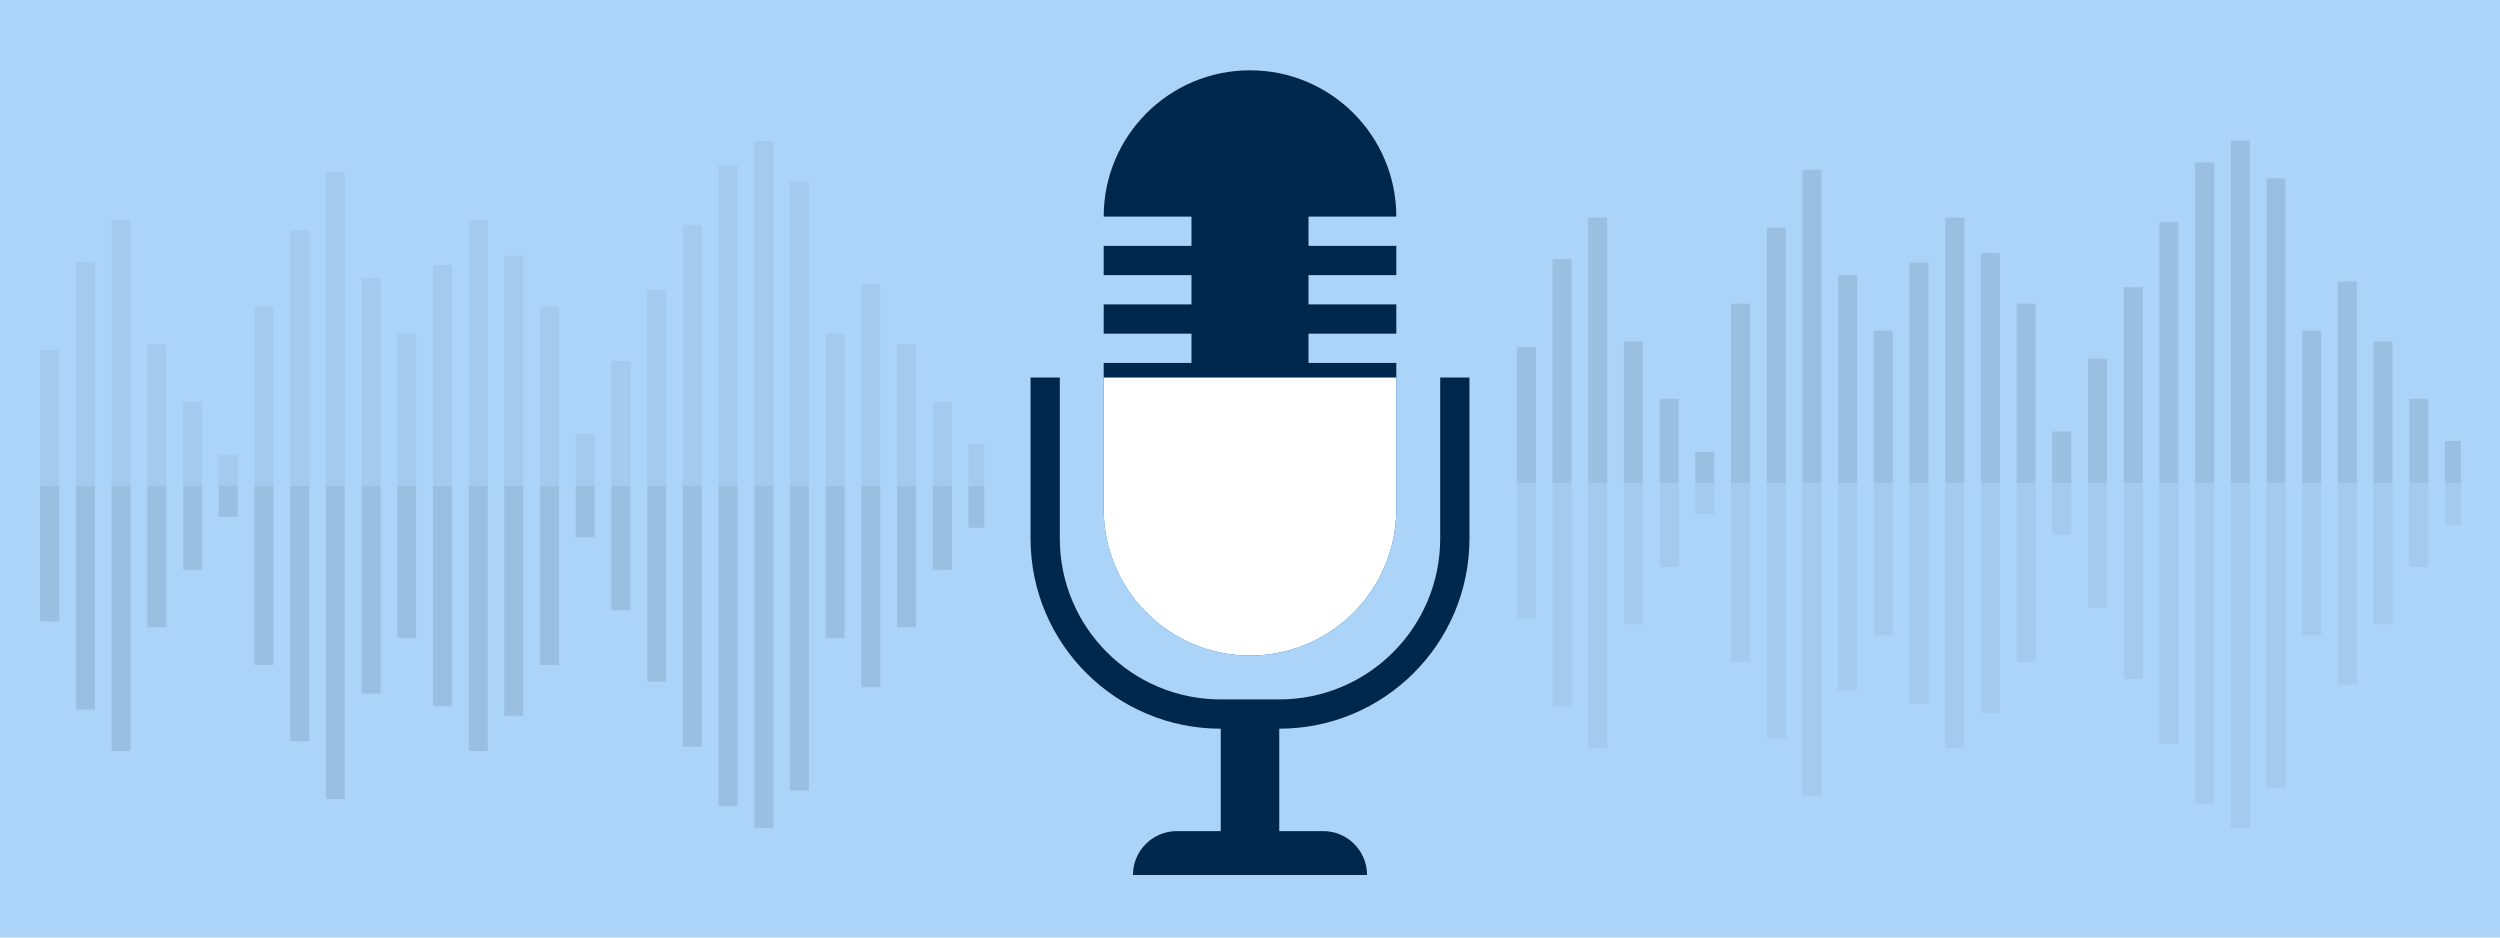
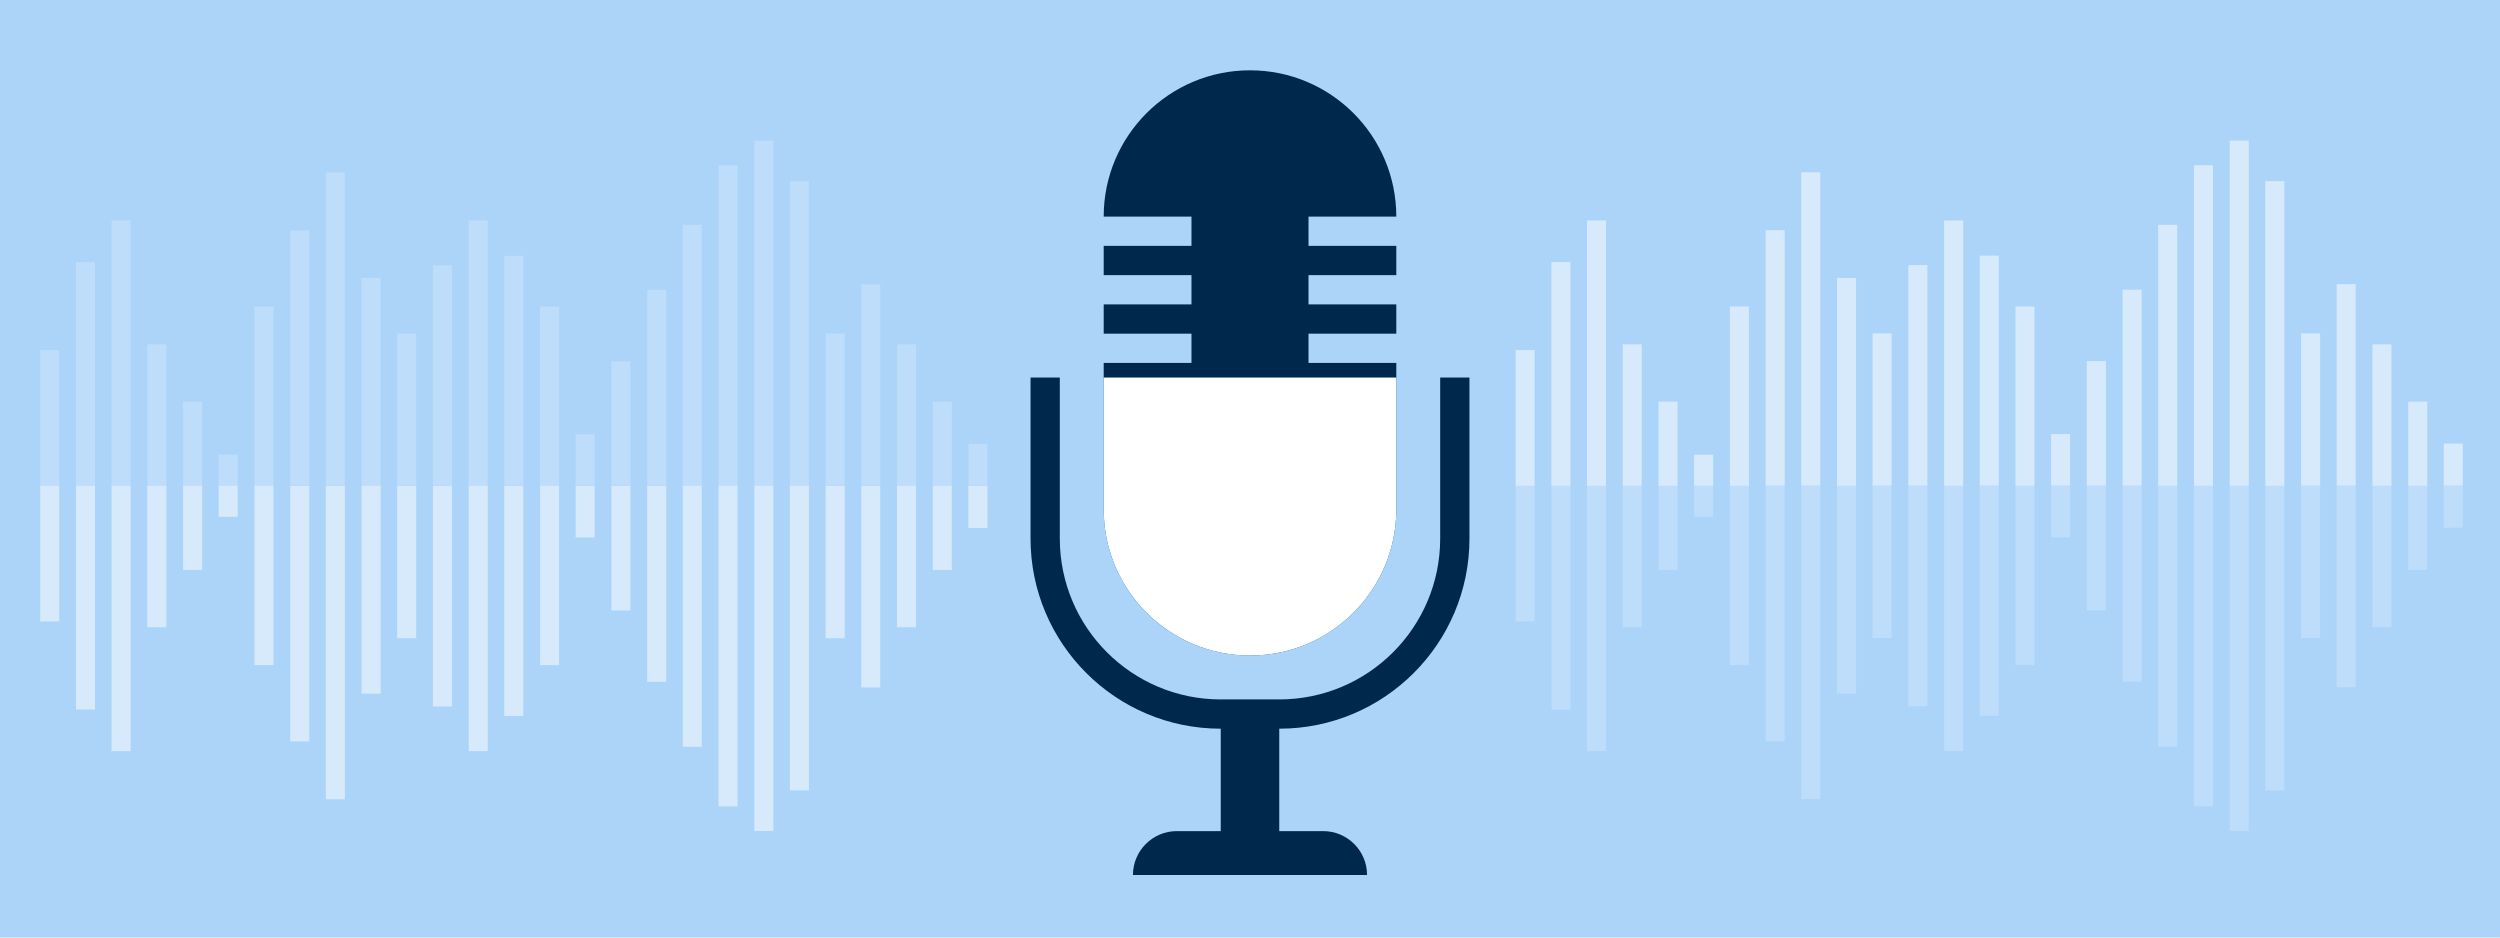
<svg xmlns="http://www.w3.org/2000/svg" width="320" height="120" viewBox="0 0 320 120" fill="none">
  <rect width="320" height="120" fill="#C0CEDB" />
-   <path d="M131.909 48.327V68.927C131.909 82.373 142.809 93.273 156.255 93.273V106.382H150.636C147.534 106.382 145.018 108.897 145.018 112H174.982C174.982 108.897 172.467 106.382 169.364 106.382H163.746V93.273C177.191 93.273 188.091 82.373 188.091 68.927V48.327H184.346V68.927C184.346 80.304 175.123 89.527 163.746 89.527H156.255C144.878 89.527 135.655 80.304 135.655 68.927V48.327H131.909Z" fill="#00284D" />
+   <path d="M131.909 48.327V68.927C131.909 82.373 142.809 93.273 156.255 93.273V106.382H150.636C147.534 106.382 145.018 108.897 145.018 112H174.982C174.982 108.897 172.466 106.382 169.364 106.382H163.745V93.273C177.191 93.273 188.091 82.373 188.091 68.927V48.327H184.345V68.927C184.345 80.304 175.123 89.527 163.745 89.527H156.255C144.877 89.527 135.655 80.304 135.655 68.927V48.327H131.909Z" fill="#00284D" />
  <path d="M160 9C149.657 9 141.273 17.384 141.273 27.727H152.509V31.473H141.273V35.218H152.509V38.964H141.273V42.709H152.509V46.455H141.273V65.182C141.273 75.525 149.657 83.909 160 83.909C170.343 83.909 178.727 75.525 178.727 65.182V46.455H167.491V42.709H178.727V38.964H167.491V35.218H178.727V31.473H167.491V27.727H178.727C178.727 17.384 170.343 9 160 9Z" fill="#00284D" />
-   <path d="M141.273 48.327H178.727V65.182C178.727 75.525 170.343 83.909 160 83.909V83.909C149.657 83.909 141.273 75.525 141.273 65.182V48.327Z" fill="white" />
+   <path d="M141.273 48.327H178.727V65.182C178.727 75.525 170.343 83.909 160 83.909C149.657 83.909 141.273 75.525 141.273 65.182V48.327Z" fill="white" />
  <g style="mix-blend-mode:color">
    <rect width="320" height="120" fill="#808080" />
  </g>
  <g style="mix-blend-mode:color">
    <rect width="320" height="120" fill="#00284D" />
  </g>
-   <g style="mix-blend-mode:multiply" opacity="0.1" clip-path="url(#clip0)">
-     <path fill-rule="evenodd" clip-rule="evenodd" d="M285.553 106H287.988V61.819H285.553V106ZM283.409 102.85H280.973V61.819H283.409V102.85ZM230.703 101.95H233.139V61.845H230.703V101.95ZM203.278 95.782H205.714V61.819H203.278V95.782ZM201.161 90.461H198.726V61.819H201.161V90.461ZM196.581 79.184H194.146V61.819H196.581V79.184ZM210.294 79.925H207.858V61.819H210.294V79.925ZM212.438 72.593H214.873V61.819H212.438V72.593ZM219.426 65.789H216.991V61.819H219.426V65.789ZM221.571 84.769H224.006V61.819H221.571V84.769ZM228.586 94.538H226.15V61.845H228.586V94.538ZM237.718 88.423H235.283V61.819H237.718V88.423ZM239.836 81.328H242.272V61.845H239.836V81.328ZM246.851 90.064H244.416V61.845H246.851V90.064ZM248.995 95.782H251.431V61.819H248.995V95.782ZM255.984 91.282H253.548V61.845H255.984V91.282ZM258.128 84.769H260.564V61.819H258.128V84.769ZM265.117 68.436H262.681V61.845H265.117V68.436ZM267.261 77.781H269.696V61.845H267.261V77.781ZM274.276 86.914H271.841V61.845H274.276V86.914ZM276.393 95.226H278.829V61.819H276.393V95.226ZM292.541 100.811H290.106V61.819H292.541V100.811ZM294.686 81.328H297.121V61.845H294.686V81.328ZM301.674 87.628H299.239V61.845H301.674V87.628ZM303.818 79.925H306.254V61.819H303.818V79.925ZM310.833 72.593H308.398V61.819H310.833V72.593ZM312.951 67.219H315.387V61.845H312.951V67.219Z" fill="#808080" />
-     <path fill-rule="evenodd" clip-rule="evenodd" d="M196.581 61.819H194.146V44.453H196.581V61.819ZM201.161 61.819H198.726V33.176H201.161V61.819ZM203.279 61.819H205.714V27.855H203.279V61.819ZM210.294 61.819H207.858V43.712H210.294V61.819ZM212.438 61.819H214.873V51.045H212.438V61.819ZM219.426 61.819H216.991V57.848H219.426V61.819ZM221.571 61.819H224.006V38.868H221.571V61.819ZM228.586 61.819H226.15V29.126H228.586V61.819ZM230.703 61.819H233.139V21.714H230.703V61.819ZM237.719 61.819H235.283V35.215H237.719V61.819ZM239.836 61.819H242.272V42.335H239.836V61.819ZM246.851 61.819H244.416V33.6H246.851V61.819ZM248.995 61.819H251.431V27.855H248.995V61.819ZM255.984 61.819H253.548V32.382H255.984V61.819ZM258.128 61.819H260.564V38.868H258.128V61.819ZM265.117 61.819H262.681V55.227H265.117V61.819ZM267.261 61.819H269.696V45.883H267.261V61.819ZM274.276 61.819H271.841V36.75H274.276V61.819ZM276.394 61.819H278.829V28.411H276.394V61.819ZM283.409 61.819H280.973V20.787H283.409V61.819ZM285.553 61.819H287.988V17.637H285.553V61.819ZM292.541 61.819H290.106V22.826H292.541V61.819ZM294.686 61.819H297.121V42.335H294.686V61.819ZM301.674 61.819H299.239V36.035H301.674V61.819ZM303.818 61.819H306.254V43.712H303.818V61.819ZM310.834 61.819H308.398V51.045H310.834V61.819ZM312.951 61.819H315.387V56.445H312.951V61.819Z" fill="black" />
-   </g>
-   <g style="mix-blend-mode:multiply" opacity="0.1" clip-path="url(#clip1)">
-     <path fill-rule="evenodd" clip-rule="evenodd" d="M96.553 18H98.988V62.181H96.553V18ZM94.409 21.15H91.973V62.181H94.409V21.15ZM41.703 22.05H44.139V62.155H41.703V22.05ZM14.278 28.218H16.714V62.181H14.278V28.218ZM12.161 33.539H9.726V62.181H12.161V33.539ZM7.581 44.816H5.146V62.181H7.581V44.816ZM21.294 44.075H18.858V62.181H21.294V44.075ZM23.438 51.407H25.873V62.181H23.438V51.407ZM30.426 58.211H27.991V62.181H30.426V58.211ZM32.571 39.23H35.006V62.181H32.571V39.23ZM39.586 29.462H37.15V62.155H39.586V29.462ZM48.718 35.577H46.283V62.181H48.718V35.577ZM50.836 42.672H53.272V62.155H50.836V42.672ZM57.851 33.936H55.416V62.155H57.851V33.936ZM59.995 28.218H62.431V62.181H59.995V28.218ZM66.984 32.718H64.548V62.155H66.984V32.718ZM69.128 39.23H71.564V62.181H69.128V39.23ZM76.117 55.563H73.681V62.155H76.117V55.563ZM78.261 46.219H80.696V62.155H78.261V46.219ZM85.276 37.086H82.841V62.155H85.276V37.086ZM87.393 28.774H89.829V62.181H87.393V28.774ZM103.541 23.189H101.106V62.181H103.541V23.189ZM105.686 42.672H108.121V62.155H105.686V42.672ZM112.674 36.372H110.239V62.155H112.674V36.372ZM114.818 44.075H117.254V62.181H114.818V44.075ZM121.833 51.407H119.398V62.181H121.833V51.407ZM123.951 56.781H126.387V62.155H123.951V56.781Z" fill="#808080" />
-     <path fill-rule="evenodd" clip-rule="evenodd" d="M7.581 62.181H5.146V79.547H7.581V62.181ZM12.161 62.181H9.726V90.824H12.161V62.181ZM14.279 62.181H16.714V96.145H14.279V62.181ZM21.294 62.181H18.858V80.288H21.294V62.181ZM23.438 62.181H25.873V72.955H23.438V62.181ZM30.426 62.181H27.991V66.152H30.426V62.181ZM32.571 62.181H35.006V85.132H32.571V62.181ZM39.586 62.181H37.15V94.874H39.586V62.181ZM41.703 62.181H44.139V102.286H41.703V62.181ZM48.719 62.181H46.283V88.785H48.719V62.181ZM50.836 62.181H53.272V81.665H50.836V62.181ZM57.851 62.181H55.416V90.4H57.851V62.181ZM59.995 62.181H62.431V96.145H59.995V62.181ZM66.984 62.181H64.548V91.618H66.984V62.181ZM69.128 62.181H71.564V85.132H69.128V62.181ZM76.117 62.181H73.681V68.773H76.117V62.181ZM78.261 62.181H80.696V78.117H78.261V62.181ZM85.276 62.181H82.841V87.25H85.276V62.181ZM87.394 62.181H89.829V95.589H87.394V62.181ZM94.409 62.181H91.973V103.213H94.409V62.181ZM96.553 62.181H98.988V106.363H96.553V62.181ZM103.541 62.181H101.106V101.174H103.541V62.181ZM105.686 62.181H108.121V81.665H105.686V62.181ZM112.674 62.181H110.239V87.965H112.674V62.181ZM114.818 62.181H117.254V80.288H114.818V62.181ZM121.834 62.181H119.398V72.955H121.834V62.181ZM123.951 62.181H126.387V67.555H123.951V62.181Z" fill="black" />
-   </g>
-   <defs>
-     <clipPath id="clip0">
-       <rect width="121" height="88" fill="white" transform="matrix(1 0 0 -1 194 106)" />
-     </clipPath>
-     <clipPath id="clip1">
-       <rect width="121" height="88" fill="white" transform="translate(5 18)" />
-     </clipPath>
-   </defs>
+   <path opacity="0.5" fill-rule="evenodd" clip-rule="evenodd" d="M96.553 106.363H98.988V62.181H96.553V106.363ZM94.409 103.213H91.973V62.181H94.409V103.213ZM41.703 102.313H44.139V62.208H41.703V102.313ZM14.278 96.145H16.714V62.181H14.278V96.145ZM12.161 90.824H9.726V62.181H12.161V90.824ZM7.581 79.547H5.146V62.181H7.581V79.547ZM21.294 80.288H18.858V62.181H21.294V80.288ZM23.438 72.955H25.873V62.181H23.438V72.955ZM30.426 66.152H27.991V62.181H30.426V66.152ZM32.571 85.132H35.006V62.181H32.571V85.132ZM39.586 94.901H37.15V62.208H39.586V94.901ZM48.718 88.786H46.283V62.181H48.718V88.786ZM50.836 81.691H53.272V62.208H50.836V81.691ZM57.851 90.427H55.416V62.208H57.851V90.427ZM59.995 96.145H62.431V62.181H59.995V96.145ZM66.984 91.644H64.548V62.208H66.984V91.644ZM69.128 85.132H71.564V62.181H69.128V85.132ZM76.117 68.799H73.681V62.208H76.117V68.799ZM78.261 78.144H80.696V62.208H78.261V78.144ZM85.276 87.277H82.841V62.208H85.276V87.277ZM87.393 95.589H89.829V62.181H87.393V95.589ZM103.541 101.174H101.106V62.181H103.541V101.174ZM105.686 81.691H108.121V62.208H105.686V81.691ZM112.674 87.991H110.239V62.208H112.674V87.991ZM114.818 80.288H117.254V62.181H114.818V80.288ZM121.833 72.955H119.398V62.181H121.833V72.955ZM123.951 67.582H126.387V62.208H123.951V67.582Z" fill="white" />
+   <path opacity="0.2" fill-rule="evenodd" clip-rule="evenodd" d="M7.581 62.181H5.146V44.816H7.581V62.181ZM12.161 62.181H9.726V33.539H12.161V62.181ZM14.279 62.181H16.714V28.218H14.279V62.181ZM21.294 62.181H18.858V44.075H21.294V62.181ZM23.438 62.181H25.873V51.407H23.438V62.181ZM30.426 62.181H27.991V58.211H30.426V62.181ZM32.571 62.181H35.006V39.23H32.571V62.181ZM39.586 62.181H37.15V29.489H39.586V62.181ZM41.703 62.181H44.139V22.077H41.703V62.181ZM48.719 62.181H46.283V35.577H48.719V62.181ZM50.836 62.181H53.272V42.698H50.836V62.181ZM57.851 62.181H55.416V33.963H57.851V62.181ZM59.995 62.181H62.431V28.218H59.995V62.181ZM66.984 62.181H64.548V32.745H66.984V62.181ZM69.128 62.181H71.564V39.23H69.128V62.181ZM76.117 62.181H73.681V55.59H76.117V62.181ZM78.261 62.181H80.696V46.245H78.261V62.181ZM85.276 62.181H82.841V37.113H85.276V62.181ZM87.394 62.181H89.829V28.774H87.394V62.181ZM94.409 62.181H91.973V21.15H94.409V62.181ZM96.553 62.181H98.988V18H96.553V62.181ZM103.541 62.181H101.106V23.189H103.541V62.181ZM105.686 62.181H108.121V42.698H105.686V62.181ZM112.674 62.181H110.239V36.398H112.674V62.181ZM114.818 62.181H117.254V44.075H114.818V62.181ZM121.834 62.181H119.398V51.407H121.834V62.181ZM123.951 62.181H126.387V56.808H123.951V62.181Z" fill="white" />
+   <path opacity="0.5" fill-rule="evenodd" clip-rule="evenodd" d="M285.407 18H287.842V62.181H285.407V18ZM283.263 21.15H280.827V62.181H283.263V21.15ZM230.557 22.05H232.993V62.155H230.557V22.05ZM203.133 28.218H205.568V62.181H203.133V28.218ZM201.015 33.539H198.58V62.181H201.015V33.539ZM196.435 44.816H194V62.181H196.435V44.816ZM210.148 44.075H207.712V62.181H210.148V44.075ZM212.292 51.407H214.727V62.181H212.292V51.407ZM219.28 58.211H216.845V62.181H219.28V58.211ZM221.425 39.23H223.86V62.181H221.425V39.23ZM228.44 29.462H226.004V62.155H228.44V29.462ZM237.573 35.577H235.137V62.181H237.573V35.577ZM239.69 42.672H242.126V62.155H239.69V42.672ZM246.705 33.936H244.27V62.155H246.705V33.936ZM248.849 28.218H251.285V62.181H248.849V28.218ZM255.838 32.718H253.403V62.155H255.838V32.718ZM257.982 39.23H260.418V62.181H257.982V39.23ZM264.971 55.563H262.535V62.155H264.971V55.563ZM267.115 46.219H269.55V62.155H267.115V46.219ZM274.13 37.086H271.695V62.155H274.13V37.086ZM276.248 28.774H278.683V62.181H276.248V28.774ZM292.395 23.189H289.96V62.181H292.395V23.189ZM294.54 42.672H296.975V62.155H294.54V42.672ZM301.528 36.371H299.093V62.155H301.528V36.371ZM303.672 44.075H306.108V62.181H303.672V44.075ZM310.688 51.407H308.252V62.181H310.688V51.407ZM312.805 56.781H315.241V62.155H312.805V56.781Z" fill="white" />
+   <path opacity="0.2" fill-rule="evenodd" clip-rule="evenodd" d="M196.435 62.181H194V79.547H196.435V62.181ZM201.015 62.181H198.58V90.824H201.015V62.181ZM203.133 62.181H205.568V96.144H203.133V62.181ZM210.148 62.181H207.713V80.288H210.148V62.181ZM212.292 62.181H214.727V72.955H212.292V62.181ZM219.281 62.181H216.845V66.152H219.281V62.181ZM221.425 62.181H223.86V85.132H221.425V62.181ZM228.44 62.181H226.004V94.874H228.44V62.181ZM230.558 62.181H232.993V102.286H230.558V62.181ZM237.573 62.181H235.137V88.785H237.573V62.181ZM239.69 62.181H242.126V81.665H239.69V62.181ZM246.705 62.181H244.27V90.4H246.705V62.181ZM248.85 62.181H251.285V96.144H248.85V62.181ZM255.838 62.181H253.403V91.618H255.838V62.181ZM257.982 62.181H260.418V85.132H257.982V62.181ZM264.971 62.181H262.536V68.773H264.971V62.181ZM267.115 62.181H269.55V78.117H267.115V62.181ZM274.13 62.181H271.695V87.25H274.13V62.181ZM276.248 62.181H278.683V95.589H276.248V62.181ZM283.263 62.181H280.828V103.212H283.263V62.181ZM285.407 62.181H287.842V106.363H285.407V62.181ZM292.396 62.181H289.96V101.174H292.396V62.181ZM294.54 62.181H296.975V81.665H294.54V62.181ZM301.528 62.181H299.093V87.965H301.528V62.181ZM303.673 62.181H306.108V80.288H303.673V62.181ZM310.688 62.181H308.252V72.955H310.688V62.181ZM312.805 62.181H315.241V67.555H312.805V62.181Z" fill="white" />
</svg>
